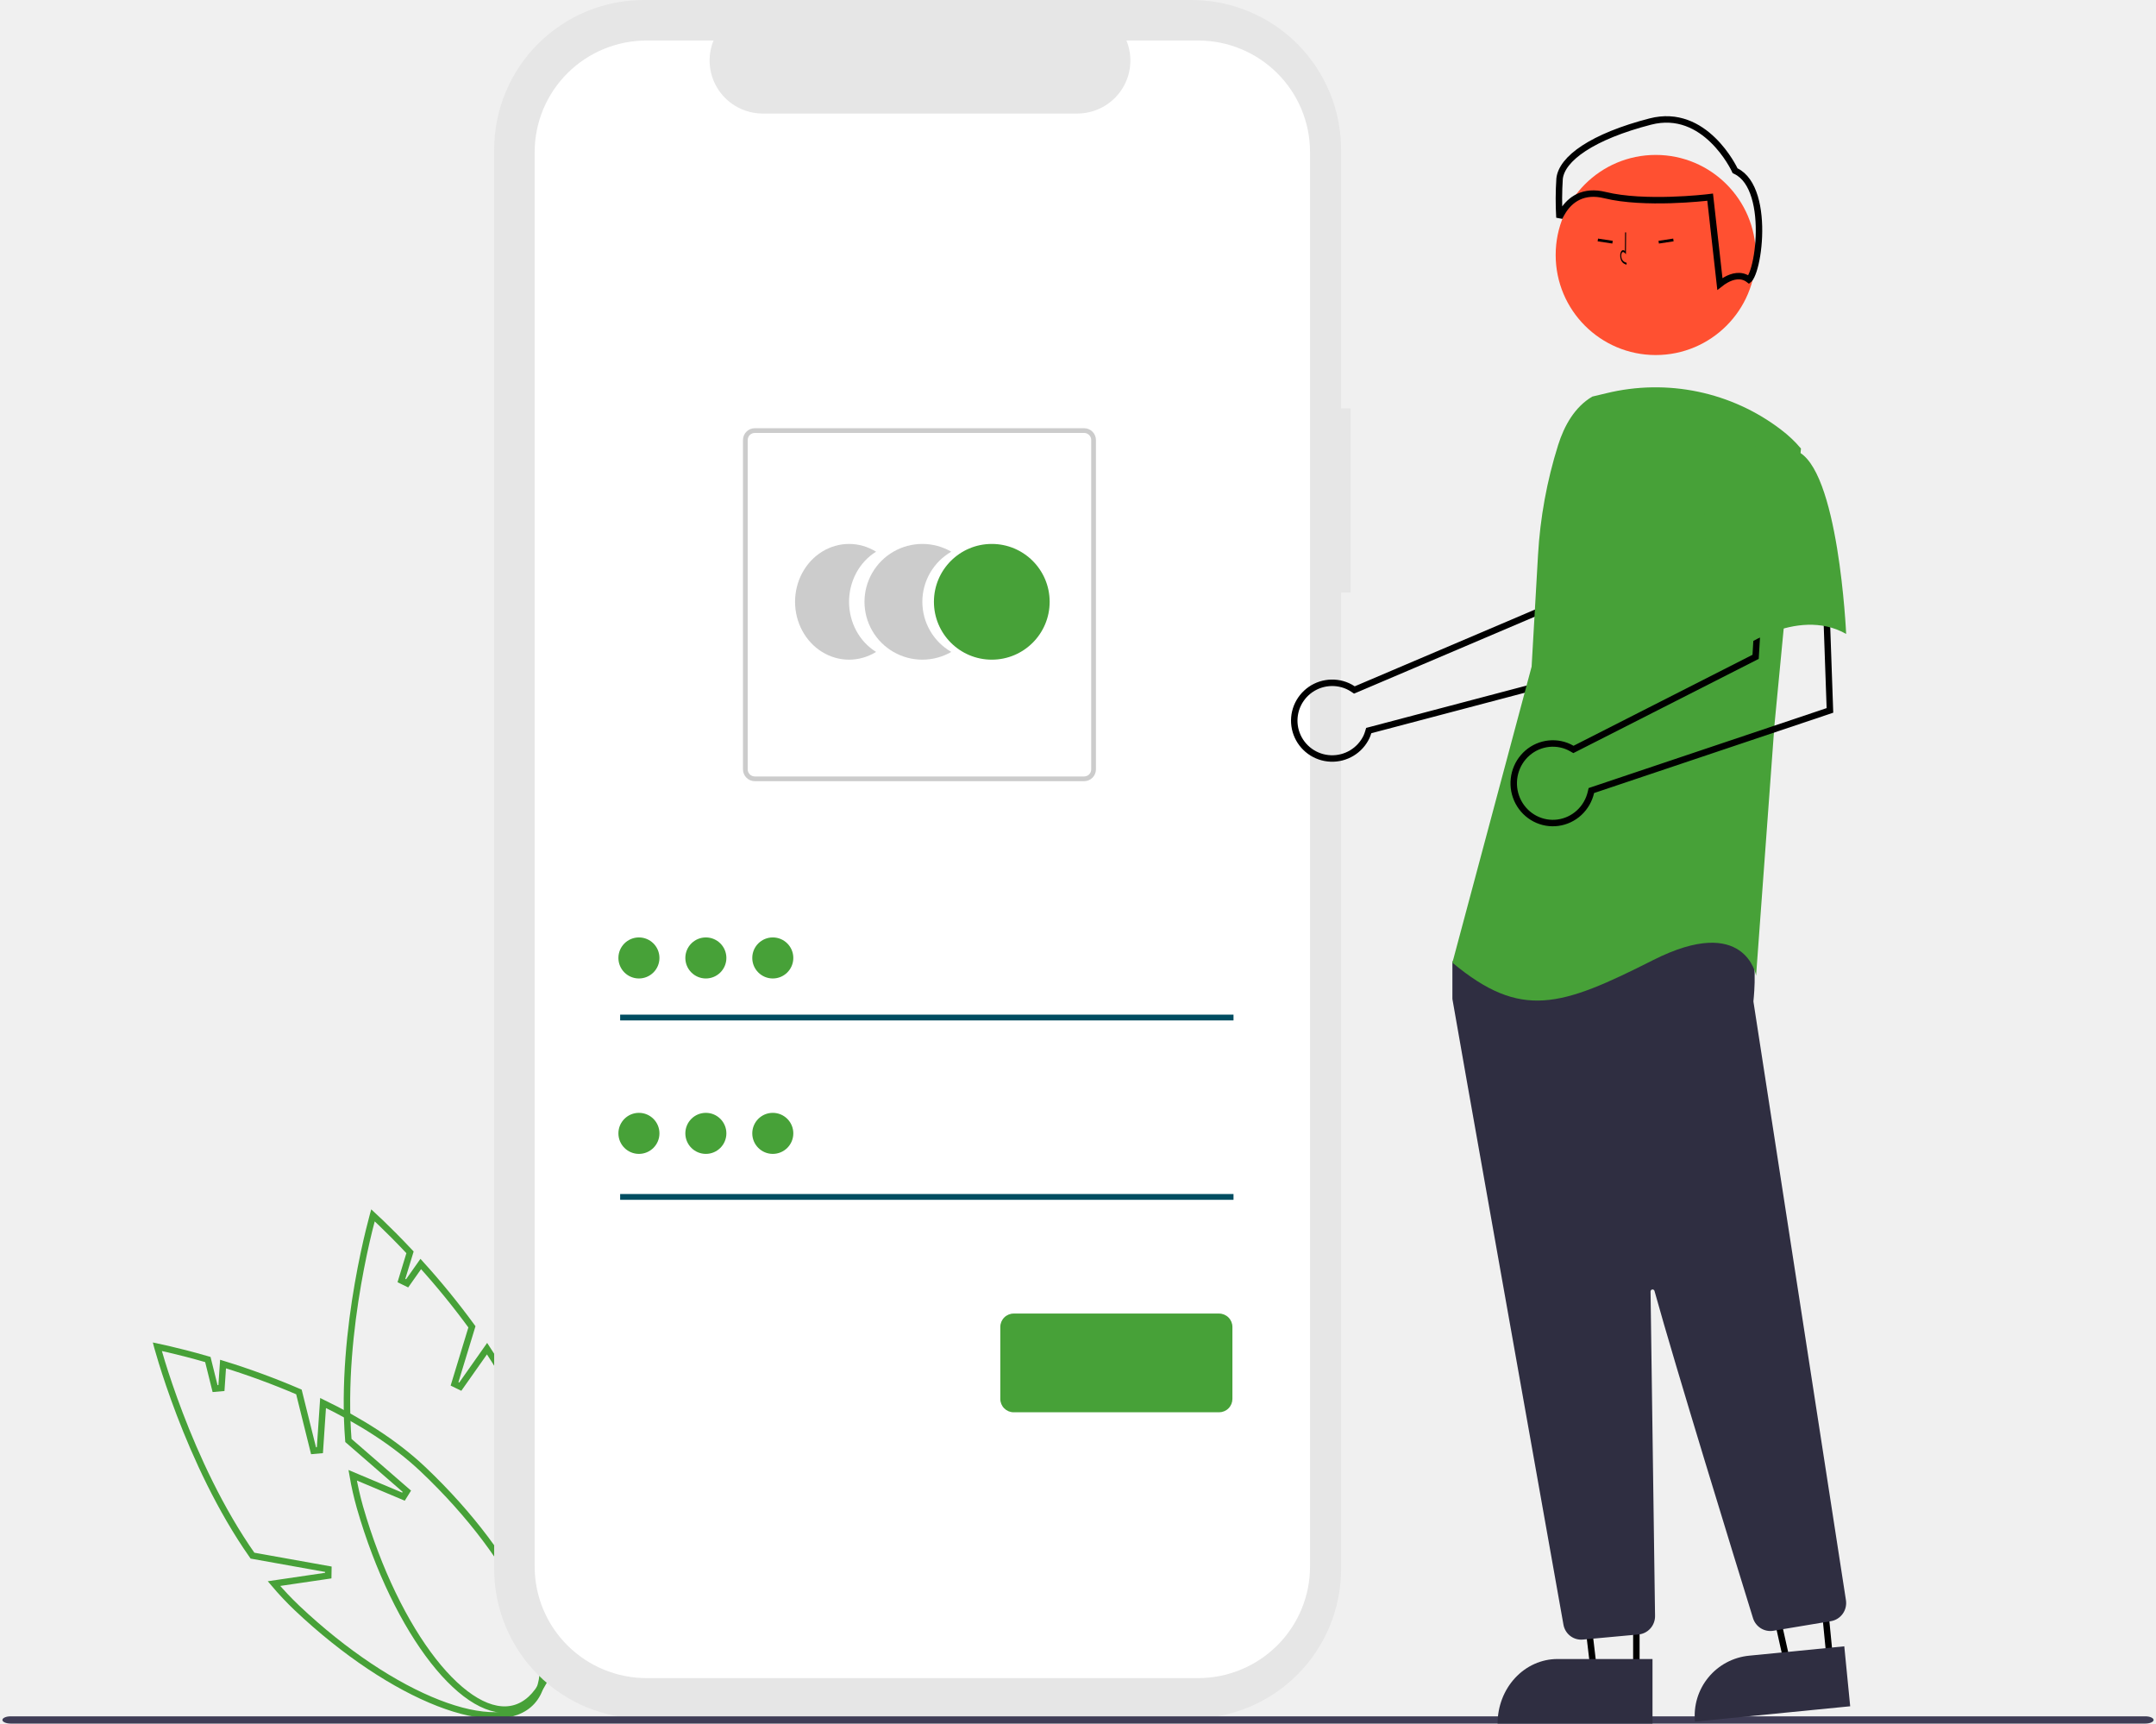
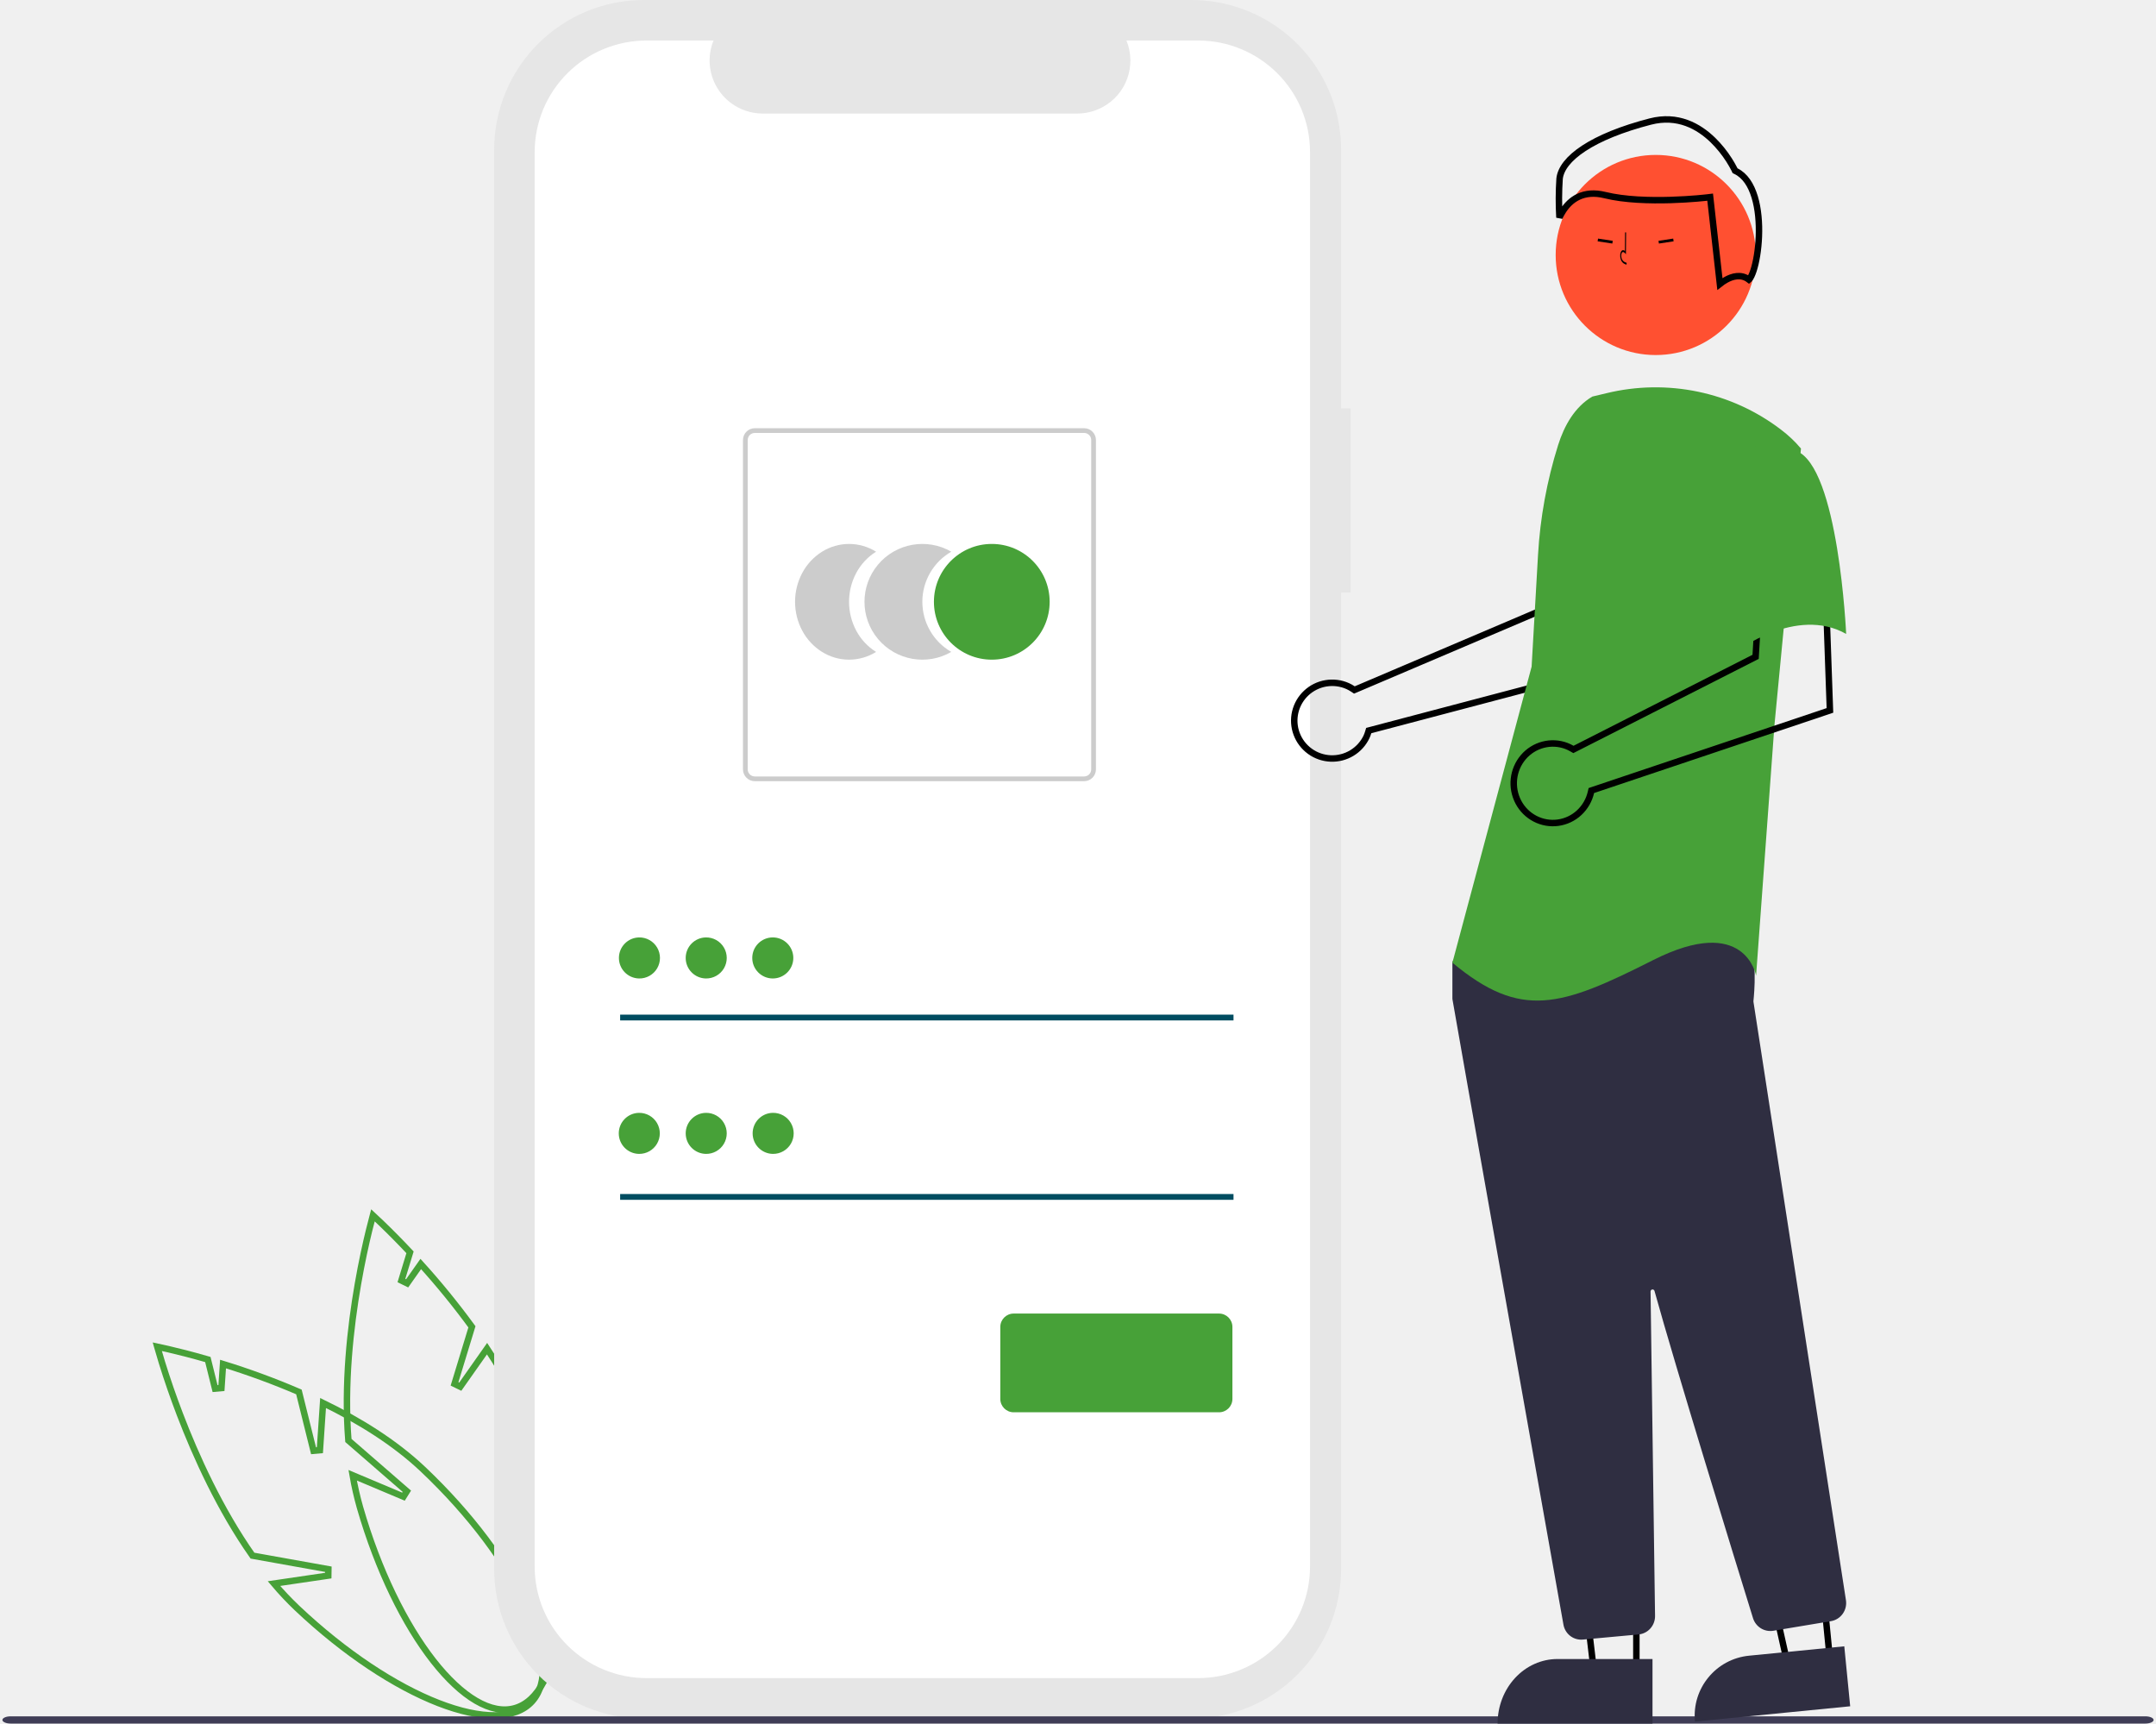
- <svg xmlns="http://www.w3.org/2000/svg" width="334" height="267" viewBox="0 0 334 267" fill="none">
-   <path d="M48.573 224.737L49.557 224.65L50.049 217.34C55.617 220.044 61.117 223.43 65.519 227.596L65.519 227.596C72.948 234.627 78.532 242.215 81.562 248.784C83.078 252.069 83.944 255.076 84.097 257.617C84.25 260.156 83.691 262.182 82.416 263.583C81.142 264.982 79.209 265.698 76.72 265.731C74.229 265.764 71.227 265.108 67.902 263.812C61.255 261.221 53.419 256.109 45.989 249.077C44.742 247.889 43.558 246.633 42.444 245.315L50.853 244.079L50.869 243.092L39.112 240.986C34.074 233.821 30.341 225.573 27.862 219.087C26.614 215.82 25.685 213.006 25.069 211.01C24.761 210.011 24.53 209.218 24.378 208.674C24.372 208.655 24.367 208.636 24.362 208.618C24.773 208.704 25.336 208.827 26.03 208.989C27.539 209.339 29.667 209.869 32.198 210.601L33.319 215.11L34.303 215.023L34.554 211.305C38.543 212.534 42.466 213.976 46.307 215.626L48.573 224.737Z" stroke="#47A138" />
-   <path d="M70.415 214.379L71.302 214.813L75.455 208.917C78.875 214.081 81.889 219.785 83.556 225.577C86.37 235.347 87.308 244.628 86.567 251.727C86.197 255.277 85.409 258.255 84.246 260.471C83.085 262.685 81.573 264.097 79.761 264.615C77.949 265.133 75.914 264.734 73.751 263.47C71.586 262.205 69.333 260.096 67.129 257.281C62.724 251.653 58.581 243.288 55.767 233.518C55.301 231.877 54.923 230.213 54.635 228.533L62.506 231.848L63.028 231.01L53.971 223.142C53.287 214.5 54.28 205.624 55.453 198.879C56.044 195.483 56.679 192.633 57.167 190.633C57.41 189.633 57.617 188.846 57.763 188.309C57.767 188.294 57.771 188.279 57.775 188.264C58.085 188.55 58.509 188.946 59.027 189.444C60.148 190.52 61.711 192.07 63.519 193.997L62.186 198.368L63.073 198.802L65.184 195.805C67.996 198.909 70.642 202.158 73.11 205.54L70.415 214.379Z" stroke="#47A138" />
-   <path d="M209.222 63.266H207.76V23.194C207.76 20.148 207.16 17.132 205.996 14.318C204.831 11.504 203.123 8.947 200.971 6.793C198.819 4.64 196.263 2.931 193.451 1.766C190.639 0.6 187.625 0 184.581 0H99.733C93.585 0 87.69 2.444 83.343 6.793C78.996 11.143 76.554 17.042 76.554 23.194V243.039C76.554 246.084 77.153 249.1 78.318 251.914C79.483 254.728 81.19 257.285 83.343 259.439C85.495 261.593 88.05 263.301 90.863 264.467C93.675 265.632 96.689 266.232 99.733 266.232H184.581C190.728 266.232 196.624 263.789 200.971 259.439C205.318 255.089 207.76 249.19 207.76 243.039V91.791H209.221L209.222 63.266Z" fill="#E6E6E6" />
-   <path d="M185.602 6.275H174.505C175.016 7.522 175.21 8.875 175.073 10.215C174.935 11.555 174.468 12.841 173.714 13.959C172.96 15.076 171.942 15.992 170.75 16.626C169.557 17.259 168.226 17.59 166.875 17.59H118.168C116.817 17.59 115.487 17.259 114.294 16.625C113.101 15.992 112.083 15.076 111.33 13.958C110.576 12.84 110.109 11.555 109.972 10.215C109.834 8.875 110.028 7.522 110.539 6.275H100.174C95.573 6.275 91.162 8.096 87.909 11.338C84.656 14.581 82.829 18.978 82.829 23.563V242.67C82.829 247.255 84.656 251.652 87.909 254.894C91.162 258.136 95.573 259.958 100.174 259.958H185.602C190.202 259.958 194.614 258.136 197.867 254.894C201.12 251.652 202.947 247.255 202.947 242.67V23.562C202.947 18.977 201.12 14.58 197.867 11.338C194.614 8.096 190.202 6.275 185.602 6.275Z" fill="white" />
-   <path d="M131.532 93.227C131.532 91.653 131.919 90.107 132.653 88.744C133.388 87.381 134.444 86.25 135.717 85.464C134.445 84.677 133.002 84.262 131.534 84.262C130.065 84.262 128.622 84.676 127.351 85.463C126.079 86.249 125.022 87.381 124.288 88.744C123.554 90.107 123.167 91.653 123.167 93.226C123.167 94.8 123.554 96.346 124.288 97.709C125.022 99.071 126.079 100.203 127.351 100.99C128.622 101.776 130.065 102.19 131.534 102.19C133.002 102.19 134.445 101.776 135.717 100.989C134.445 100.203 133.388 99.072 132.653 97.709C131.919 96.346 131.532 94.8 131.532 93.227Z" fill="#CCCCCC" />
-   <path d="M142.887 93.227C142.886 91.653 143.3 90.107 144.088 88.744C144.875 87.381 146.007 86.25 147.37 85.464C146.007 84.677 144.462 84.262 142.888 84.262C141.315 84.262 139.769 84.676 138.406 85.463C137.043 86.249 135.912 87.381 135.125 88.744C134.338 90.107 133.924 91.653 133.924 93.226C133.924 94.8 134.338 96.346 135.125 97.709C135.912 99.071 137.043 100.203 138.406 100.99C139.769 101.776 141.315 102.19 142.888 102.19C144.462 102.19 146.007 101.776 147.37 100.989C146.007 100.203 144.875 99.072 144.088 97.709C143.301 96.346 142.886 94.8 142.887 93.227Z" fill="#CCCCCC" />
-   <path d="M153.645 102.19C158.596 102.19 162.609 98.177 162.609 93.226C162.609 88.275 158.596 84.262 153.645 84.262C148.694 84.262 144.681 88.275 144.681 93.226C144.681 98.177 148.694 102.19 153.645 102.19Z" fill="#47A138" />
-   <path d="M167.948 121.015H116.931C116.446 121.014 115.98 120.821 115.636 120.478C115.293 120.134 115.1 119.668 115.099 119.183V68.166C115.1 67.68 115.293 67.215 115.636 66.871C115.98 66.528 116.446 66.335 116.931 66.334H167.948C168.434 66.335 168.899 66.528 169.243 66.871C169.586 67.215 169.779 67.68 169.78 68.166V119.183C169.779 119.668 169.586 120.134 169.243 120.478C168.899 120.821 168.434 121.014 167.948 121.015ZM116.931 67.067C116.64 67.067 116.36 67.183 116.154 67.389C115.948 67.596 115.832 67.875 115.832 68.166V119.183C115.832 119.475 115.948 119.754 116.154 119.96C116.36 120.166 116.64 120.282 116.931 120.282H167.948C168.239 120.282 168.519 120.166 168.725 119.96C168.931 119.754 169.047 119.475 169.047 119.183V68.166C169.047 67.875 168.931 67.596 168.725 67.389C168.519 67.183 168.239 67.067 167.948 67.067H116.931Z" fill="#CCCCCC" />
-   <path d="M191.091 157.179H96.072V158.075H191.091V157.179Z" fill="#004D61" />
-   <path d="M191.091 184.967H96.072V185.864H191.091V184.967Z" fill="#004D61" />
-   <path d="M98.98 151.576C100.736 151.576 102.159 150.152 102.159 148.397C102.159 146.641 100.736 145.218 98.98 145.218C97.225 145.218 95.801 146.641 95.801 148.397C95.801 150.152 97.225 151.576 98.98 151.576Z" fill="#47A138" />
-   <path d="M98.98 178.75C100.736 178.75 102.159 177.327 102.159 175.571C102.159 173.815 100.736 172.392 98.98 172.392C97.225 172.392 95.801 173.815 95.801 175.571C95.801 177.327 97.225 178.75 98.98 178.75Z" fill="#47A138" />
-   <path d="M188.848 218.779H157.037C156.487 218.778 155.96 218.56 155.572 218.171C155.183 217.783 154.965 217.256 154.964 216.706V205.557C154.965 205.007 155.183 204.48 155.572 204.092C155.96 203.703 156.487 203.484 157.037 203.484H188.848C189.398 203.484 189.925 203.703 190.313 204.092C190.702 204.48 190.92 205.007 190.921 205.557V216.706C190.92 217.256 190.702 217.783 190.313 218.171C189.925 218.56 189.398 218.778 188.848 218.779Z" fill="#47A138" />
-   <path d="M109.349 151.576C111.105 151.576 112.528 150.152 112.528 148.397C112.528 146.641 111.105 145.218 109.349 145.218C107.594 145.218 106.171 146.641 106.171 148.397C106.171 150.152 107.594 151.576 109.349 151.576Z" fill="#47A138" />
-   <path d="M109.349 178.75C111.105 178.75 112.528 177.327 112.528 175.571C112.528 173.815 111.105 172.392 109.349 172.392C107.594 172.392 106.171 173.815 106.171 175.571C106.171 177.327 107.594 178.75 109.349 178.75Z" fill="#47A138" />
-   <path d="M119.719 151.576C121.474 151.576 122.898 150.152 122.898 148.397C122.898 146.641 121.474 145.218 119.719 145.218C117.963 145.218 116.54 146.641 116.54 148.397C116.54 150.152 117.963 151.576 119.719 151.576Z" fill="#47A138" />
-   <path d="M119.719 178.75C121.474 178.75 122.898 177.327 122.898 175.571C122.898 173.815 121.474 172.392 119.719 172.392C117.963 172.392 116.54 173.815 116.54 175.571C116.54 177.327 117.963 178.75 119.719 178.75Z" fill="#47A138" />
-   <path d="M332.346 267H1.654C0.946 267 0.373 266.749 0.373 266.439C0.373 266.13 0.946 265.878 1.654 265.878H332.346C333.053 265.878 333.627 266.129 333.627 266.439C333.627 266.749 333.053 267 332.346 267Z" fill="#3F3D56" />
-   <path d="M209.593 106.735L209.818 106.884L210.066 106.779L238.026 94.875L238.287 94.764L238.326 94.482L239.265 87.566L249.48 87.503L248.855 103.461L212.309 113.102L212.039 113.173L211.958 113.44C211.887 113.675 211.801 113.905 211.702 114.129C211.211 115.173 210.421 116.05 209.432 116.648C208.441 117.248 207.295 117.543 206.137 117.495C204.979 117.447 203.861 117.059 202.923 116.38C201.986 115.7 201.271 114.76 200.868 113.677C200.464 112.593 200.391 111.416 200.657 110.291C200.923 109.166 201.516 108.145 202.362 107.355C203.207 106.565 204.269 106.042 205.412 105.852C206.554 105.662 207.728 105.812 208.785 106.285C209.066 106.413 209.336 106.563 209.593 106.735Z" stroke="black" />
-   <path d="M253.499 259.5H246.99L243.563 230.5L253.5 230.501L253.499 259.5Z" stroke="black" />
-   <path d="M241.273 257H256V267H232C232 264.348 232.977 261.804 234.716 259.929C236.455 258.054 238.814 257 241.273 257Z" fill="#2F2E41" />
-   <path d="M280.685 228.547L283.454 256.805L276.847 257.459L270.611 229.545L280.685 228.547Z" stroke="black" />
-   <path d="M270.954 256.485L285.71 255.032L286.625 264.322L262.579 266.691C262.459 265.471 262.58 264.239 262.936 263.066C263.292 261.892 263.875 260.801 264.653 259.853C265.431 258.906 266.387 258.12 267.468 257.542C268.55 256.965 269.734 256.605 270.954 256.485Z" fill="#2F2E41" />
-   <path d="M256.5 55C265.061 55 272 48.06 272 39.5C272 30.94 265.061 24 256.5 24C247.94 24 241 30.94 241 39.5C241 48.06 247.94 55 256.5 55Z" fill="#FF5031" />
-   <path d="M244.954 254C244.297 254.002 243.661 253.769 243.158 253.342C242.654 252.916 242.316 252.323 242.202 251.668C238.247 229.455 225.319 156.821 225.01 154.809C225.003 154.763 225 154.716 225 154.669V149.253C225 149.056 225.061 148.864 225.174 148.703L226.882 146.283C226.963 146.167 227.07 146.071 227.193 146.002C227.317 145.934 227.454 145.895 227.595 145.889C237.332 145.427 269.22 144.074 270.76 146.021C272.307 147.978 271.761 153.908 271.635 155.077L271.641 155.199L285.968 247.896C286.08 248.635 285.9 249.389 285.466 249.995C285.033 250.601 284.381 251.01 283.652 251.134L274.704 252.625C274.038 252.734 273.355 252.596 272.78 252.239C272.206 251.881 271.777 251.326 271.572 250.675C268.804 241.728 259.525 211.629 256.309 199.982C256.289 199.908 256.243 199.845 256.179 199.803C256.116 199.761 256.04 199.743 255.965 199.754C255.89 199.765 255.822 199.803 255.772 199.861C255.723 199.919 255.697 199.993 255.698 200.07C255.858 211.172 256.247 239.498 256.38 249.281L256.395 250.335C256.401 251.048 256.142 251.738 255.67 252.267C255.198 252.797 254.546 253.128 253.844 253.195L245.216 253.988C245.128 253.996 245.04 254 244.954 254Z" fill="#2F2E41" />
-   <path d="M246.682 61.432C243.95 63.029 242.315 65.964 241.377 68.95C239.64 74.479 238.595 80.195 238.264 85.973L237.273 103.272L225 149.133C235.637 157.983 241.773 155.972 256.091 148.733C270.41 141.493 272.046 151.146 272.046 151.146L274.909 112.125L279 69.484C278.082 68.396 277.043 67.414 275.902 66.554C272.12 63.663 267.721 61.653 263.035 60.676C258.349 59.7 253.499 59.782 248.85 60.916L246.682 61.432Z" fill="#47A138" />
-   <path d="M243.517 115.963L243.752 116.098L243.994 115.975L271.718 101.882L271.973 101.752L271.99 101.466L272.424 94.269L282.906 93.535L283.487 110.05L246.792 122.375L246.527 122.464L246.464 122.737C246.184 123.958 245.545 125.061 244.633 125.902C243.721 126.743 242.58 127.281 241.362 127.446C240.144 127.611 238.905 127.396 237.809 126.828C236.713 126.26 235.812 125.366 235.227 124.264C234.642 123.161 234.401 121.903 234.537 120.657C234.673 119.412 235.178 118.238 235.986 117.293C236.793 116.348 237.864 115.676 239.054 115.365C240.245 115.055 241.499 115.119 242.653 115.55C242.951 115.665 243.24 115.802 243.517 115.963Z" stroke="black" />
-   <path d="M278.22 69.825C284.835 72.223 286 98.202 286 98.202C278.218 93.806 268.879 101 268.879 101C268.879 101 266.934 94.206 264.599 85.413C263.894 82.94 263.81 80.324 264.354 77.808C264.898 75.293 266.053 72.959 267.712 71.025C267.712 71.025 271.605 67.425 278.22 69.825Z" fill="#47A138" />
-   <path d="M242.148 32.66C241.926 33.005 241.74 33.358 241.583 33.7C241.465 31.69 241.473 29.674 241.606 27.663C241.78 26.15 242.991 24.527 245.376 22.967C247.75 21.413 251.201 19.982 255.652 18.831C259.905 17.732 263.143 19.549 265.36 21.7C266.47 22.776 267.311 23.926 267.875 24.809C268.157 25.25 268.368 25.622 268.508 25.883C268.578 26.013 268.631 26.115 268.665 26.184C268.682 26.218 268.695 26.244 268.703 26.261L268.712 26.28L268.714 26.284L268.714 26.284L268.714 26.284L268.714 26.284L268.788 26.443L268.945 26.521C270.328 27.206 271.261 28.641 271.826 30.499C272.389 32.35 272.562 34.547 272.481 36.624C272.401 38.701 272.069 40.62 271.648 41.908C271.434 42.562 271.213 43.003 271.025 43.227C270.986 43.273 270.956 43.301 270.934 43.319C269.717 42.382 268.323 42.823 267.378 43.353C267.02 43.553 266.7 43.779 266.439 43.985L264.987 31.038L264.931 30.538L264.432 30.598L264.431 30.598L264.43 30.598L264.425 30.598L264.405 30.601L264.324 30.61C264.253 30.618 264.147 30.629 264.009 30.643C263.733 30.672 263.331 30.71 262.829 30.752C261.825 30.836 260.421 30.932 258.825 30.98C255.619 31.076 251.681 30.977 248.632 30.223C246.977 29.813 245.628 29.972 244.543 30.479C243.466 30.983 242.694 31.809 242.148 32.66Z" stroke="black" />
-   <path d="M251.523 40.797C251.395 40.715 251.278 40.583 251.18 40.41C251.116 40.287 251.066 40.14 251.036 39.978C251.005 39.816 250.994 39.644 251.003 39.473C251.009 39.352 251.029 39.234 251.064 39.129C251.098 39.025 251.145 38.937 251.2 38.871C251.345 38.707 251.537 38.713 251.73 38.878L251.752 36L251.909 36.004L251.883 39.388L251.763 39.243C251.625 39.076 251.426 38.955 251.283 39.117C251.247 39.16 251.218 39.218 251.196 39.285C251.175 39.353 251.162 39.428 251.159 39.506C251.153 39.633 251.161 39.761 251.184 39.882C251.206 40.003 251.243 40.113 251.291 40.205C251.461 40.516 251.713 40.62 252 40.715L251.972 41C251.82 40.957 251.669 40.889 251.523 40.797Z" fill="black" />
-   <path d="M247.563 36.96L249.841 37.305L249.777 37.728L247.499 37.383L247.563 36.96Z" fill="black" />
-   <path d="M259.207 36.96L256.929 37.305L256.993 37.728L259.271 37.383L259.207 36.96Z" fill="black" />
+ <svg xmlns="http://www.w3.org/2000/svg" width="334" height="267" fill="none">
+   <path stroke="#47A138" d="m48.573 224.737.984-.087.492-7.31c5.568 2.704 11.068 6.09 15.47 10.256 7.43 7.031 13.013 14.619 16.043 21.188 1.516 3.285 2.382 6.292 2.535 8.833.153 2.539-.406 4.565-1.681 5.966-1.274 1.399-3.207 2.115-5.696 2.148-2.491.033-5.493-.623-8.818-1.919-6.647-2.591-14.483-7.703-21.913-14.735a48 48 0 0 1-3.545-3.762l8.41-1.236.015-.987-11.757-2.106c-5.038-7.165-8.77-15.413-11.25-21.899a132 132 0 0 1-2.793-8.077 97 97 0 0 1-.691-2.336l-.016-.056c.41.086.974.209 1.668.371 1.51.35 3.637.88 6.168 1.612l1.12 4.509.985-.087.25-3.718a117 117 0 0 1 11.754 4.321z" />
+   <path stroke="#47A138" d="m70.415 214.379.887.434 4.153-5.896c3.42 5.164 6.434 10.868 8.102 16.66 2.813 9.77 3.751 19.051 3.01 26.15-.37 3.55-1.158 6.528-2.32 8.744-1.162 2.214-2.674 3.626-4.486 4.144s-3.847.119-6.01-1.145c-2.165-1.265-4.418-3.374-6.622-6.189-4.405-5.628-8.548-13.993-11.362-23.763a48 48 0 0 1-1.132-4.985l7.87 3.315.523-.838-9.057-7.868c-.684-8.642.309-17.518 1.482-24.263.59-3.396 1.226-6.246 1.714-8.246.243-1 .45-1.787.596-2.324l.012-.045c.31.286.734.682 1.252 1.18a123 123 0 0 1 4.492 4.553l-1.333 4.371.887.434 2.111-2.997a119 119 0 0 1 7.926 9.735z" />
+   <path fill="#E6E6E6" d="M209.222 63.266h-1.462V23.194a23.204 23.204 0 0 0-14.309-21.428A23.2 23.2 0 0 0 184.581 0H99.733a23.17 23.17 0 0 0-16.39 6.793 23.2 23.2 0 0 0-6.79 16.4V243.04a23.2 23.2 0 0 0 6.79 16.4 23.18 23.18 0 0 0 16.39 6.793h84.848a23.17 23.17 0 0 0 16.39-6.793 23.2 23.2 0 0 0 6.789-16.4V91.791h1.461z" />
+   <path fill="#fff" d="M185.602 6.275h-11.097a8.193 8.193 0 0 1-3.755 10.35 8.26 8.26 0 0 1-3.875.965h-48.707a8.26 8.26 0 0 1-3.874-.965 8.22 8.22 0 0 1-4.322-6.41 8.2 8.2 0 0 1 .567-3.94h-10.365c-4.6 0-9.012 1.821-12.265 5.063a17.26 17.26 0 0 0-5.08 12.225V242.67c0 4.585 1.827 8.982 5.08 12.224a17.38 17.38 0 0 0 12.265 5.064h85.428c4.6 0 9.012-1.822 12.265-5.064a17.26 17.26 0 0 0 5.08-12.224V23.562c0-4.585-1.827-8.982-5.08-12.224a17.38 17.38 0 0 0-12.265-5.063" />
+   <path fill="#CCC" d="M131.532 93.227c0-1.574.387-3.12 1.121-4.483a8.7 8.7 0 0 1 3.064-3.28 7.94 7.94 0 0 0-4.183-1.202 7.94 7.94 0 0 0-4.183 1.2 8.7 8.7 0 0 0-3.063 3.282 9.47 9.47 0 0 0-1.121 4.482c0 1.574.387 3.12 1.121 4.483a8.7 8.7 0 0 0 3.063 3.281 7.94 7.94 0 0 0 4.183 1.2 7.94 7.94 0 0 0 4.183-1.201 8.7 8.7 0 0 1-3.064-3.28 9.47 9.47 0 0 1-1.121-4.482" />
+   <path fill="#CCC" d="M142.887 93.227a8.958 8.958 0 0 1 4.483-7.763 8.964 8.964 0 1 0 0 15.525 8.96 8.96 0 0 1-4.483-7.762" />
+   <path fill="#47A138" d="M153.645 102.19a8.964 8.964 0 0 0 8.964-8.964 8.964 8.964 0 0 0-8.964-8.964 8.964 8.964 0 0 0-8.964 8.964 8.964 8.964 0 0 0 8.964 8.964" />
+   <path fill="#CCC" d="M167.948 121.015h-51.017a1.84 1.84 0 0 1-1.295-.537 1.84 1.84 0 0 1-.537-1.295V68.166a1.837 1.837 0 0 1 1.832-1.832h51.017a1.835 1.835 0 0 1 1.832 1.832v51.017a1.84 1.84 0 0 1-.537 1.295 1.84 1.84 0 0 1-1.295.537m-51.017-53.948a1.1 1.1 0 0 0-1.099 1.1v51.016a1.1 1.1 0 0 0 1.099 1.099h51.017a1.1 1.1 0 0 0 1.099-1.099V68.166a1.1 1.1 0 0 0-1.099-1.099z" />
+   <path fill="#004D61" d="M191.091 157.179h-95.02v.896h95.02zM191.091 184.967h-95.02v.897h95.02z" />
+   <path fill="#47A138" d="M98.98 151.576a3.18 3.18 0 1 0 0-6.358 3.18 3.18 0 0 0 0 6.358M98.98 178.75a3.179 3.179 0 1 0 0-6.357 3.179 3.179 0 0 0 0 6.357M188.848 218.779h-31.811a2.073 2.073 0 0 1-2.073-2.073v-11.149a2.073 2.073 0 0 1 2.073-2.073h31.811a2.073 2.073 0 0 1 2.073 2.073v11.149a2.073 2.073 0 0 1-2.073 2.073M109.349 151.576a3.18 3.18 0 1 0 0-6.359 3.18 3.18 0 0 0 0 6.359M109.349 178.75a3.179 3.179 0 1 0 0-6.357 3.179 3.179 0 0 0 0 6.357M119.719 151.576a3.18 3.18 0 1 0-.002-6.36 3.18 3.18 0 0 0 .002 6.36M119.719 178.75a3.18 3.18 0 1 0 0-6.359 3.18 3.18 0 0 0 0 6.359" />
+   <path fill="#3F3D56" d="M332.346 267H1.654c-.708 0-1.281-.251-1.281-.561 0-.309.573-.561 1.281-.561h330.692c.707 0 1.281.251 1.281.561s-.574.561-1.281.561" />
+   <path stroke="#000" d="m209.593 106.735.225.149.248-.105 27.96-11.904.261-.111.039-.282.939-6.916 10.215-.063-.625 15.958-36.546 9.641-.27.071-.081.267a6 6 0 0 1-.256.689 5.86 5.86 0 0 1-2.27 2.519 5.89 5.89 0 0 1-6.509-.268 5.87 5.87 0 0 1-2.055-2.703 5.84 5.84 0 0 1-.211-3.386 5.878 5.878 0 0 1 4.755-4.439 5.9 5.9 0 0 1 3.373.433q.422.192.808.45ZM253.499 259.5h-6.509l-3.427-29 9.937.001z" />
+   <path fill="#2F2E41" d="M241.273 257H256v10h-24c0-2.652.977-5.196 2.716-7.071s4.098-2.929 6.557-2.929" />
+   <path stroke="#000" d="m280.685 228.547 2.769 28.258-6.607.654-6.236-27.914z" />
+   <path fill="#2F2E41" d="m270.954 256.485 14.756-1.453.915 9.29-24.046 2.369a9.336 9.336 0 0 1 8.375-10.206" />
+   <path fill="#FF5031" d="M256.5 55c8.561 0 15.5-6.94 15.5-15.5S265.061 24 256.5 24 241 30.94 241 39.5 247.94 55 256.5 55" />
+   <path fill="#2F2E41" d="M244.954 254a2.76 2.76 0 0 1-1.796-.658 2.82 2.82 0 0 1-.956-1.674c-3.955-22.213-16.883-94.847-17.192-96.859a1 1 0 0 1-.01-.14v-5.416c0-.197.061-.389.174-.55l1.708-2.42a.916.916 0 0 1 .713-.394c9.737-.462 41.625-1.815 43.165.132 1.547 1.957 1.001 7.887.875 9.056l.006.122 14.327 92.697a2.87 2.87 0 0 1-.502 2.099 2.8 2.8 0 0 1-1.814 1.139l-8.948 1.491a2.8 2.8 0 0 1-1.924-.386 2.85 2.85 0 0 1-1.208-1.564c-2.768-8.947-12.047-39.046-15.263-50.693a.3.3 0 0 0-.13-.179.306.306 0 0 0-.407.058.32.32 0 0 0-.074.209c.16 11.102.549 39.428.682 49.211l.015 1.054a2.87 2.87 0 0 1-.725 1.932 2.8 2.8 0 0 1-1.826.928l-8.628.793a3 3 0 0 1-.262.012" />
+   <path fill="#47A138" d="M246.682 61.432c-2.732 1.597-4.367 4.532-5.305 7.518a70.2 70.2 0 0 0-3.113 17.023l-.991 17.299L225 149.133c10.637 8.85 16.773 6.839 31.091-.4s15.955 2.413 15.955 2.413l2.863-39.021L279 69.484a19 19 0 0 0-3.098-2.93 31.9 31.9 0 0 0-12.867-5.878 32.2 32.2 0 0 0-14.185.24z" />
+   <path stroke="#000" d="m243.517 115.963.235.135.242-.123 27.724-14.093.255-.13.017-.286.434-7.197 10.482-.734.581 16.515-36.695 12.325-.265.089-.063.273a6.2 6.2 0 0 1-1.831 3.165 6 6 0 0 1-3.271 1.544 5.97 5.97 0 0 1-3.553-.618 6.1 6.1 0 0 1-2.582-2.564 6.25 6.25 0 0 1 .759-6.971 6.05 6.05 0 0 1 3.068-1.928 5.97 5.97 0 0 1 3.599.185q.448.172.864.413Z" />
+   <path fill="#47A138" d="M278.22 69.825c6.615 2.398 7.78 28.377 7.78 28.377-7.782-4.396-17.121 2.798-17.121 2.798s-1.945-6.794-4.28-15.587a15.7 15.7 0 0 1-.245-7.605 15.4 15.4 0 0 1 3.358-6.783s3.893-3.6 10.508-1.2" />
+   <path stroke="#000" d="M242.148 32.66a8.4 8.4 0 0 0-.565 1.04c-.118-2.01-.11-4.026.023-6.037.174-1.513 1.385-3.136 3.77-4.696 2.374-1.554 5.825-2.985 10.276-4.136 4.253-1.1 7.491.718 9.708 2.869a17.5 17.5 0 0 1 2.515 3.109 17 17 0 0 1 .79 1.375l.038.077.009.019.002.004.074.159.157.078c1.383.685 2.316 2.12 2.881 3.978.563 1.851.736 4.048.655 6.125s-.412 3.996-.833 5.284c-.214.654-.435 1.095-.623 1.319a1 1 0 0 1-.091.092c-1.217-.937-2.611-.496-3.556.034-.358.2-.678.426-.939.632l-1.452-12.947-.056-.5-.499.06h-.007l-.02.003-.081.009q-.107.013-.315.033c-.276.029-.678.067-1.18.11-1.004.083-2.408.179-4.004.227-3.206.096-7.144-.003-10.193-.757-1.655-.41-3.004-.251-4.089.256-1.077.504-1.849 1.33-2.395 2.181Z" />
+   <path fill="#000" d="M251.523 40.797a1.1 1.1 0 0 1-.343-.387 1.6 1.6 0 0 1-.144-.432 2 2 0 0 1-.033-.505c.006-.121.026-.24.061-.344a.8.8 0 0 1 .136-.258c.145-.164.337-.158.53.007l.022-2.878.157.004-.026 3.384-.12-.145c-.138-.167-.337-.288-.48-.126a.5.5 0 0 0-.087.168.9.9 0 0 0-.037.221c-.006.127.002.255.025.376q.034.182.107.323c.17.311.422.415.709.51l-.028.285a1.7 1.7 0 0 1-.449-.203M247.563 36.96l2.278.345-.064.423-2.278-.345zM259.207 36.96l-2.278.345.064.423 2.278-.345z" />
</svg>
